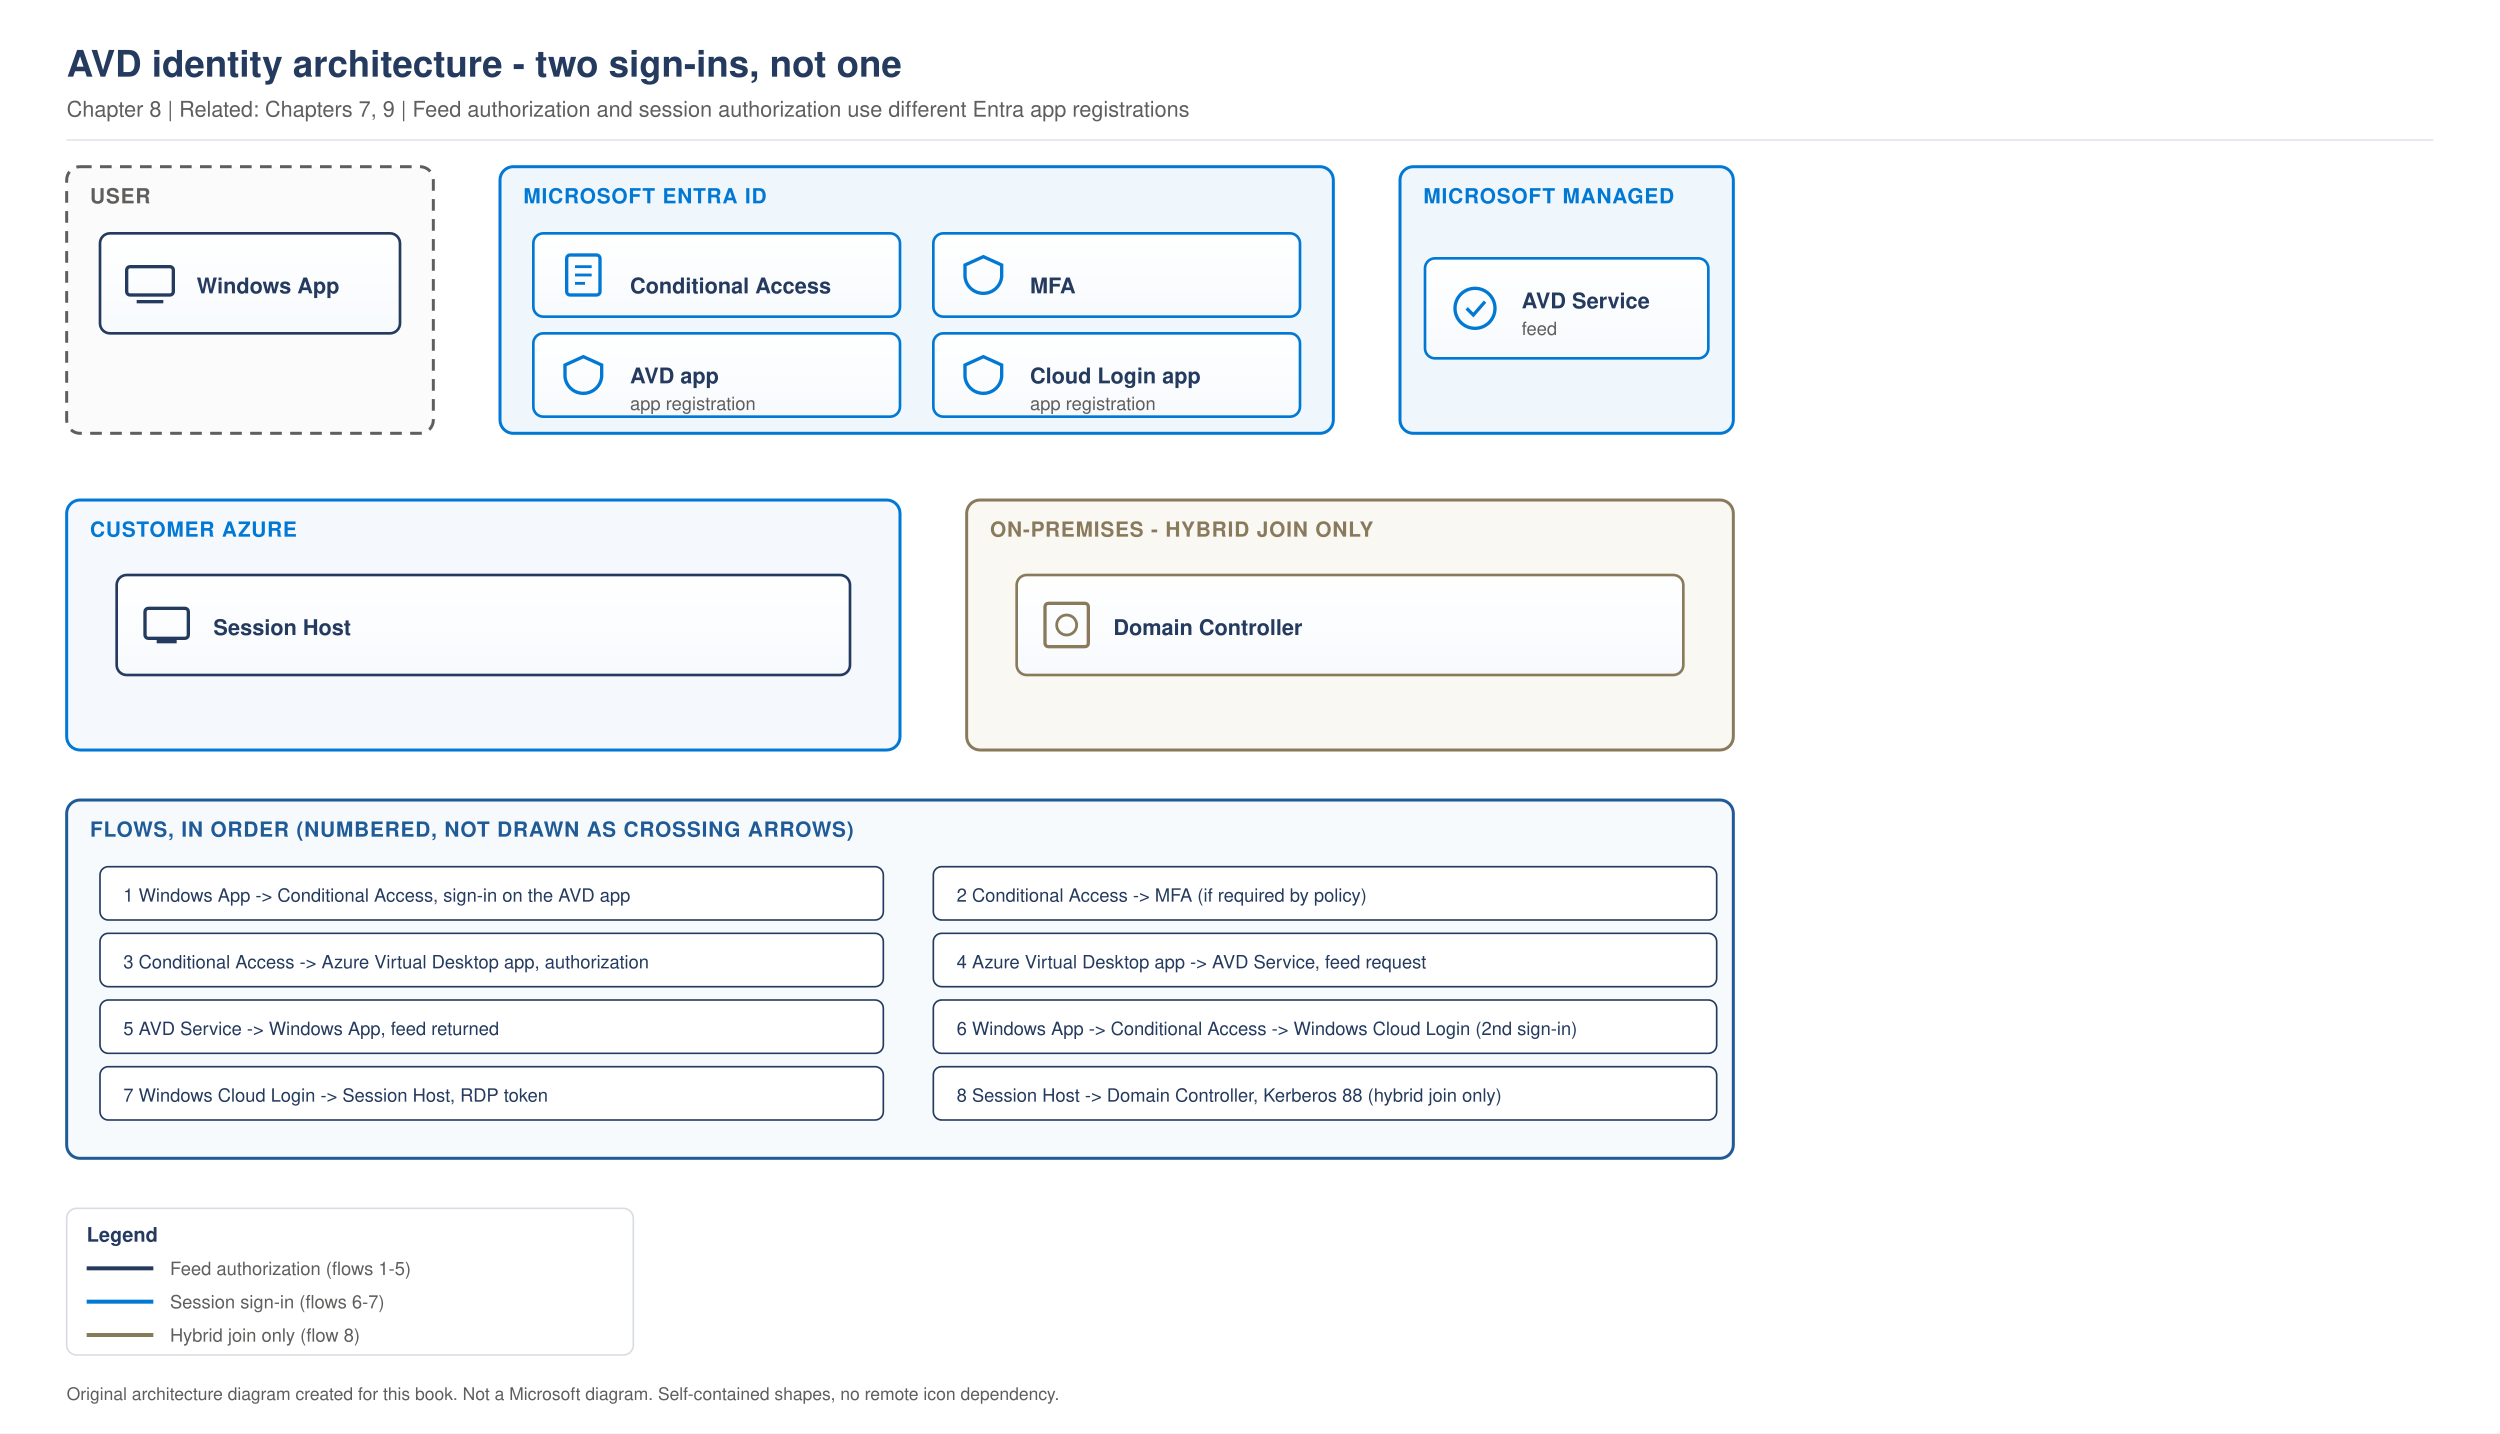
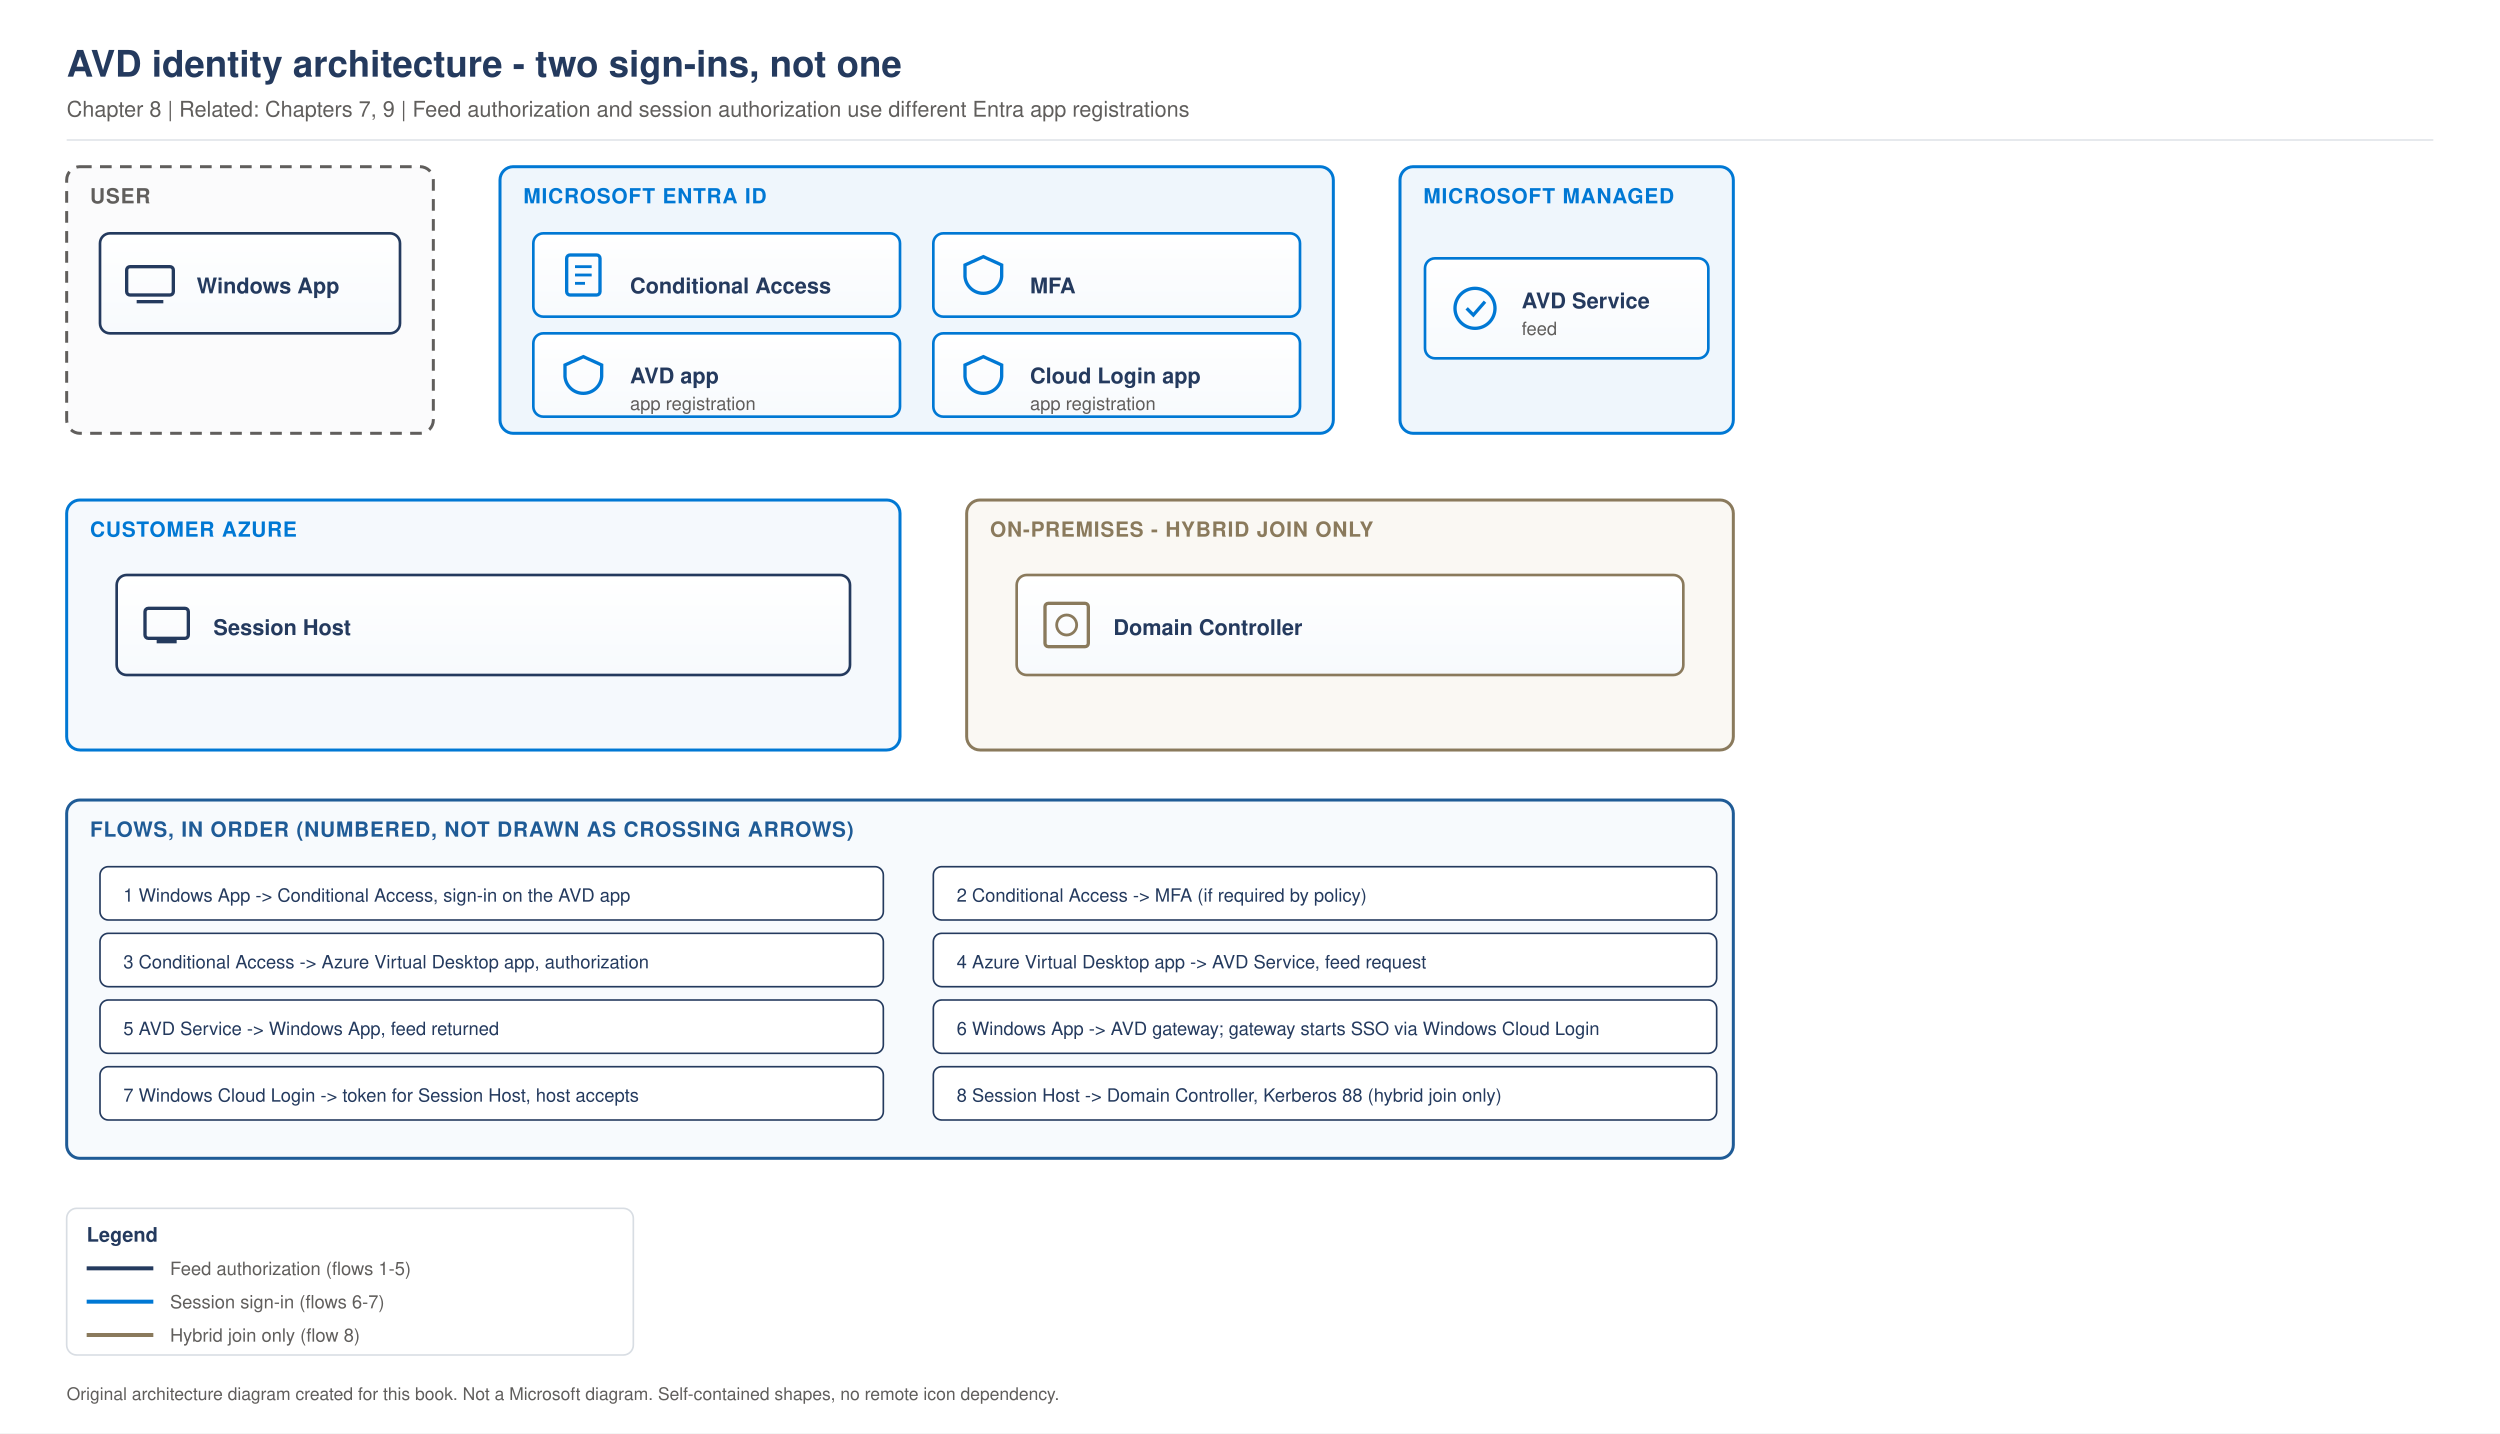
<svg xmlns="http://www.w3.org/2000/svg" width="1500" height="860" viewBox="0 0 1500 860" font-family="Segoe UI,Helvetica,Arial,sans-serif">
  <defs>
    <marker id="a" viewBox="0 0 10 10" refX="9" refY="5" markerWidth="7" markerHeight="7" orient="auto-start-reverse">
      <path d="M0,0 L10,5 L0,10 z" fill="#243A5E" />
    </marker>
    <marker id="ag" viewBox="0 0 10 10" refX="9" refY="5" markerWidth="7" markerHeight="7" orient="auto-start-reverse">
      <path d="M0,0 L10,5 L0,10 z" fill="#107C10" />
    </marker>
    <marker id="ar" viewBox="0 0 10 10" refX="9" refY="5" markerWidth="7" markerHeight="7" orient="auto-start-reverse">
      <path d="M0,0 L10,5 L0,10 z" fill="#A4262C" />
    </marker>
    <linearGradient id="tile" x1="0" y1="0" x2="0" y2="1">
      <stop offset="0" stop-color="#FFFFFF" />
      <stop offset="1" stop-color="#F7FAFD" />
    </linearGradient>
  </defs>
  <rect width="1500" height="860" fill="#FFFFFF" />
  <text x="40" y="46" font-size="22" font-weight="600" fill="#243A5E">AVD identity architecture - two sign-ins, not one</text>
  <text x="40" y="70" font-size="13" fill="#605E5C">Chapter 8 | Related: Chapters 7, 9 | Feed authorization and session authorization use different Entra app registrations</text>
  <line x1="40" y1="84" x2="1460" y2="84" stroke="#E1E5EA" />
  <rect x="40" y="100" width="220" height="160" rx="8" fill="#FBFBFC" stroke="#605E5C" stroke-width="1.8" stroke-dasharray="7 5" />
  <text x="54" y="122" font-size="12.5" font-weight="700" fill="#605E5C" letter-spacing="0.5">USER</text>
  <g>
    <rect x="60" y="140" width="180" height="60" rx="6" fill="url(#tile)" stroke="#243A5E" stroke-width="1.6" />
    <rect x="76" y="160.0" width="28" height="17" rx="2" fill="none" stroke="#243A5E" stroke-width="2" />
    <path d="M82,181.0 h16" stroke="#243A5E" stroke-width="2" />
    <text x="118" y="176" font-size="13" font-weight="600" fill="#243A5E">Windows App</text>
  </g>
  <rect x="300" y="100" width="500" height="160" rx="8" fill="#EFF6FC" stroke="#0078D4" stroke-width="1.8" />
  <text x="314" y="122" font-size="12.5" font-weight="700" fill="#0078D4" letter-spacing="0.5">MICROSOFT ENTRA ID</text>
  <g>
    <rect x="320" y="140" width="220" height="50" rx="6" fill="url(#tile)" stroke="#0078D4" stroke-width="1.6" />
    <rect x="340" y="153.0" width="20" height="24" rx="2" fill="none" stroke="#0078D4" stroke-width="2" />
    <path d="M345,160.0 h10 M345,165.0 h10 M345,170.0 h6" stroke="#0078D4" stroke-width="1.7" />
    <text x="378" y="176" font-size="13" font-weight="600" fill="#243A5E">Conditional Access</text>
  </g>
  <g>
    <rect x="560" y="140" width="220" height="50" rx="6" fill="url(#tile)" stroke="#0078D4" stroke-width="1.6" />
    <path d="M590,154.0 l11,5 v7 a11,11 0 0 1 -11,10 a11,11 0 0 1 -11,-10 v-7 z" fill="none" stroke="#0078D4" stroke-width="2" />
    <text x="618" y="176" font-size="13" font-weight="600" fill="#243A5E">MFA</text>
  </g>
  <g>
    <rect x="320" y="200" width="220" height="50" rx="6" fill="url(#tile)" stroke="#0078D4" stroke-width="1.6" />
    <path d="M350,214.0 l11,5 v7 a11,11 0 0 1 -11,10 a11,11 0 0 1 -11,-10 v-7 z" fill="none" stroke="#0078D4" stroke-width="2" />
    <text x="378" y="230" font-size="13" font-weight="600" fill="#243A5E">AVD app</text>
    <text x="378" y="246" font-size="11" fill="#605E5C">app registration</text>
  </g>
  <g>
    <rect x="560" y="200" width="220" height="50" rx="6" fill="url(#tile)" stroke="#0078D4" stroke-width="1.6" />
    <path d="M590,214.0 l11,5 v7 a11,11 0 0 1 -11,10 a11,11 0 0 1 -11,-10 v-7 z" fill="none" stroke="#0078D4" stroke-width="2" />
    <text x="618" y="230" font-size="13" font-weight="600" fill="#243A5E">Cloud Login app</text>
    <text x="618" y="246" font-size="11" fill="#605E5C">app registration</text>
  </g>
  <rect x="840" y="100" width="200" height="160" rx="8" fill="#EFF6FC" stroke="#0078D4" stroke-width="1.8" />
  <text x="854" y="122" font-size="12.5" font-weight="700" fill="#0078D4" letter-spacing="0.5">MICROSOFT MANAGED</text>
  <g>
    <rect x="855" y="155" width="170" height="60" rx="6" fill="url(#tile)" stroke="#0078D4" stroke-width="1.6" />
    <circle cx="885" cy="185.0" r="12" fill="none" stroke="#0078D4" stroke-width="2" />
    <path d="M880,185.0 l4,4 l7,-8" fill="none" stroke="#0078D4" stroke-width="2" />
    <text x="913" y="185" font-size="13" font-weight="600" fill="#243A5E">AVD Service</text>
    <text x="913" y="201" font-size="11" fill="#605E5C">feed</text>
  </g>
  <rect x="40" y="300" width="500" height="150" rx="8" fill="#F5F9FD" stroke="#0078D4" stroke-width="1.8" />
  <text x="54" y="322" font-size="12.5" font-weight="700" fill="#0078D4" letter-spacing="0.5">CUSTOMER AZURE</text>
  <g>
    <rect x="70" y="345" width="440" height="60" rx="6" fill="url(#tile)" stroke="#243A5E" stroke-width="1.6" />
    <rect x="87" y="365.0" width="26" height="18" rx="2" fill="none" stroke="#243A5E" stroke-width="2" />
    <rect x="94" y="383.0" width="12" height="3" fill="#243A5E" />
    <text x="128" y="381" font-size="13" font-weight="600" fill="#243A5E">Session Host</text>
  </g>
  <rect x="580" y="300" width="460" height="150" rx="8" fill="#FAF8F3" stroke="#8A7A5C" stroke-width="1.8" />
  <text x="594" y="322" font-size="12.5" font-weight="700" fill="#8A7A5C" letter-spacing="0.5">ON-PREMISES - HYBRID JOIN ONLY</text>
  <g>
    <rect x="610" y="345" width="400" height="60" rx="6" fill="url(#tile)" stroke="#8A7A5C" stroke-width="1.6" />
    <rect x="627" y="362.0" width="26" height="26" rx="2" fill="none" stroke="#8A7A5C" stroke-width="2" />
    <circle cx="640" cy="375.0" r="6" fill="none" stroke="#8A7A5C" stroke-width="1.7" />
    <text x="668" y="381" font-size="13" font-weight="600" fill="#243A5E">Domain Controller</text>
  </g>
  <rect x="40" y="480" width="1000" height="215" rx="8" fill="#F7FAFD" stroke="#1F5B96" stroke-width="1.8" />
  <text x="54" y="502" font-size="12.5" font-weight="700" fill="#1F5B96" letter-spacing="0.5">FLOWS, IN ORDER (NUMBERED, NOT DRAWN AS CROSSING ARROWS)</text>
  <rect x="60" y="520" width="470" height="32" rx="5" fill="#FFFFFF" stroke="#243A5E" />
  <text x="74" y="541" font-size="11" fill="#243A5E">1  Windows App -&gt; Conditional Access, sign-in on the AVD app</text>
  <rect x="560" y="520" width="470" height="32" rx="5" fill="#FFFFFF" stroke="#243A5E" />
  <text x="574" y="541" font-size="11" fill="#243A5E">2  Conditional Access -&gt; MFA (if required by policy)</text>
  <rect x="60" y="560" width="470" height="32" rx="5" fill="#FFFFFF" stroke="#243A5E" />
  <text x="74" y="581" font-size="11" fill="#243A5E">3  Conditional Access -&gt; Azure Virtual Desktop app, authorization</text>
  <rect x="560" y="560" width="470" height="32" rx="5" fill="#FFFFFF" stroke="#243A5E" />
  <text x="574" y="581" font-size="11" fill="#243A5E">4  Azure Virtual Desktop app -&gt; AVD Service, feed request</text>
  <rect x="60" y="600" width="470" height="32" rx="5" fill="#FFFFFF" stroke="#243A5E" />
  <text x="74" y="621" font-size="11" fill="#243A5E">5  AVD Service -&gt; Windows App, feed returned</text>
  <rect x="560" y="600" width="470" height="32" rx="5" fill="#FFFFFF" stroke="#243A5E" />
-   <text x="574" y="621" font-size="11" fill="#243A5E">6  Windows App -&gt; Conditional Access -&gt; Windows Cloud Login (2nd sign-in)</text>
+   <text x="574" y="621" font-size="11" fill="#243A5E">6  Windows App -&gt; AVD gateway; gateway starts SSO via Windows Cloud Login</text>
  <rect x="60" y="640" width="470" height="32" rx="5" fill="#FFFFFF" stroke="#243A5E" />
-   <text x="74" y="661" font-size="11" fill="#243A5E">7  Windows Cloud Login -&gt; Session Host, RDP token</text>
+   <text x="74" y="661" font-size="11" fill="#243A5E">7  Windows Cloud Login -&gt; token for Session Host, host accepts</text>
  <rect x="560" y="640" width="470" height="32" rx="5" fill="#FFFFFF" stroke="#243A5E" />
  <text x="574" y="661" font-size="11" fill="#243A5E">8  Session Host -&gt; Domain Controller, Kerberos 88 (hybrid join only)</text>
  <rect x="40" y="725" width="340" height="88" rx="6" fill="#FFFFFF" stroke="#D8DDE3" />
  <text x="52" y="745" font-size="12" font-weight="700" fill="#243A5E">Legend</text>
  <path d="M52,761 L92,761" stroke="#243A5E" stroke-width="2.4" />
  <text x="102" y="765" font-size="11" fill="#605E5C">Feed authorization (flows 1-5)</text>
  <path d="M52,781 L92,781" stroke="#0078D4" stroke-width="2.4" />
  <text x="102" y="785" font-size="11" fill="#605E5C">Session sign-in (flows 6-7)</text>
  <path d="M52,801 L92,801" stroke="#8A7A5C" stroke-width="2.4" />
  <text x="102" y="805" font-size="11" fill="#605E5C">Hybrid join only (flow 8)</text>
  <text x="40" y="840" font-size="10.5" fill="#605E5C">Original architecture diagram created for this book. Not a Microsoft diagram. Self-contained shapes, no remote icon dependency.</text>
</svg>
